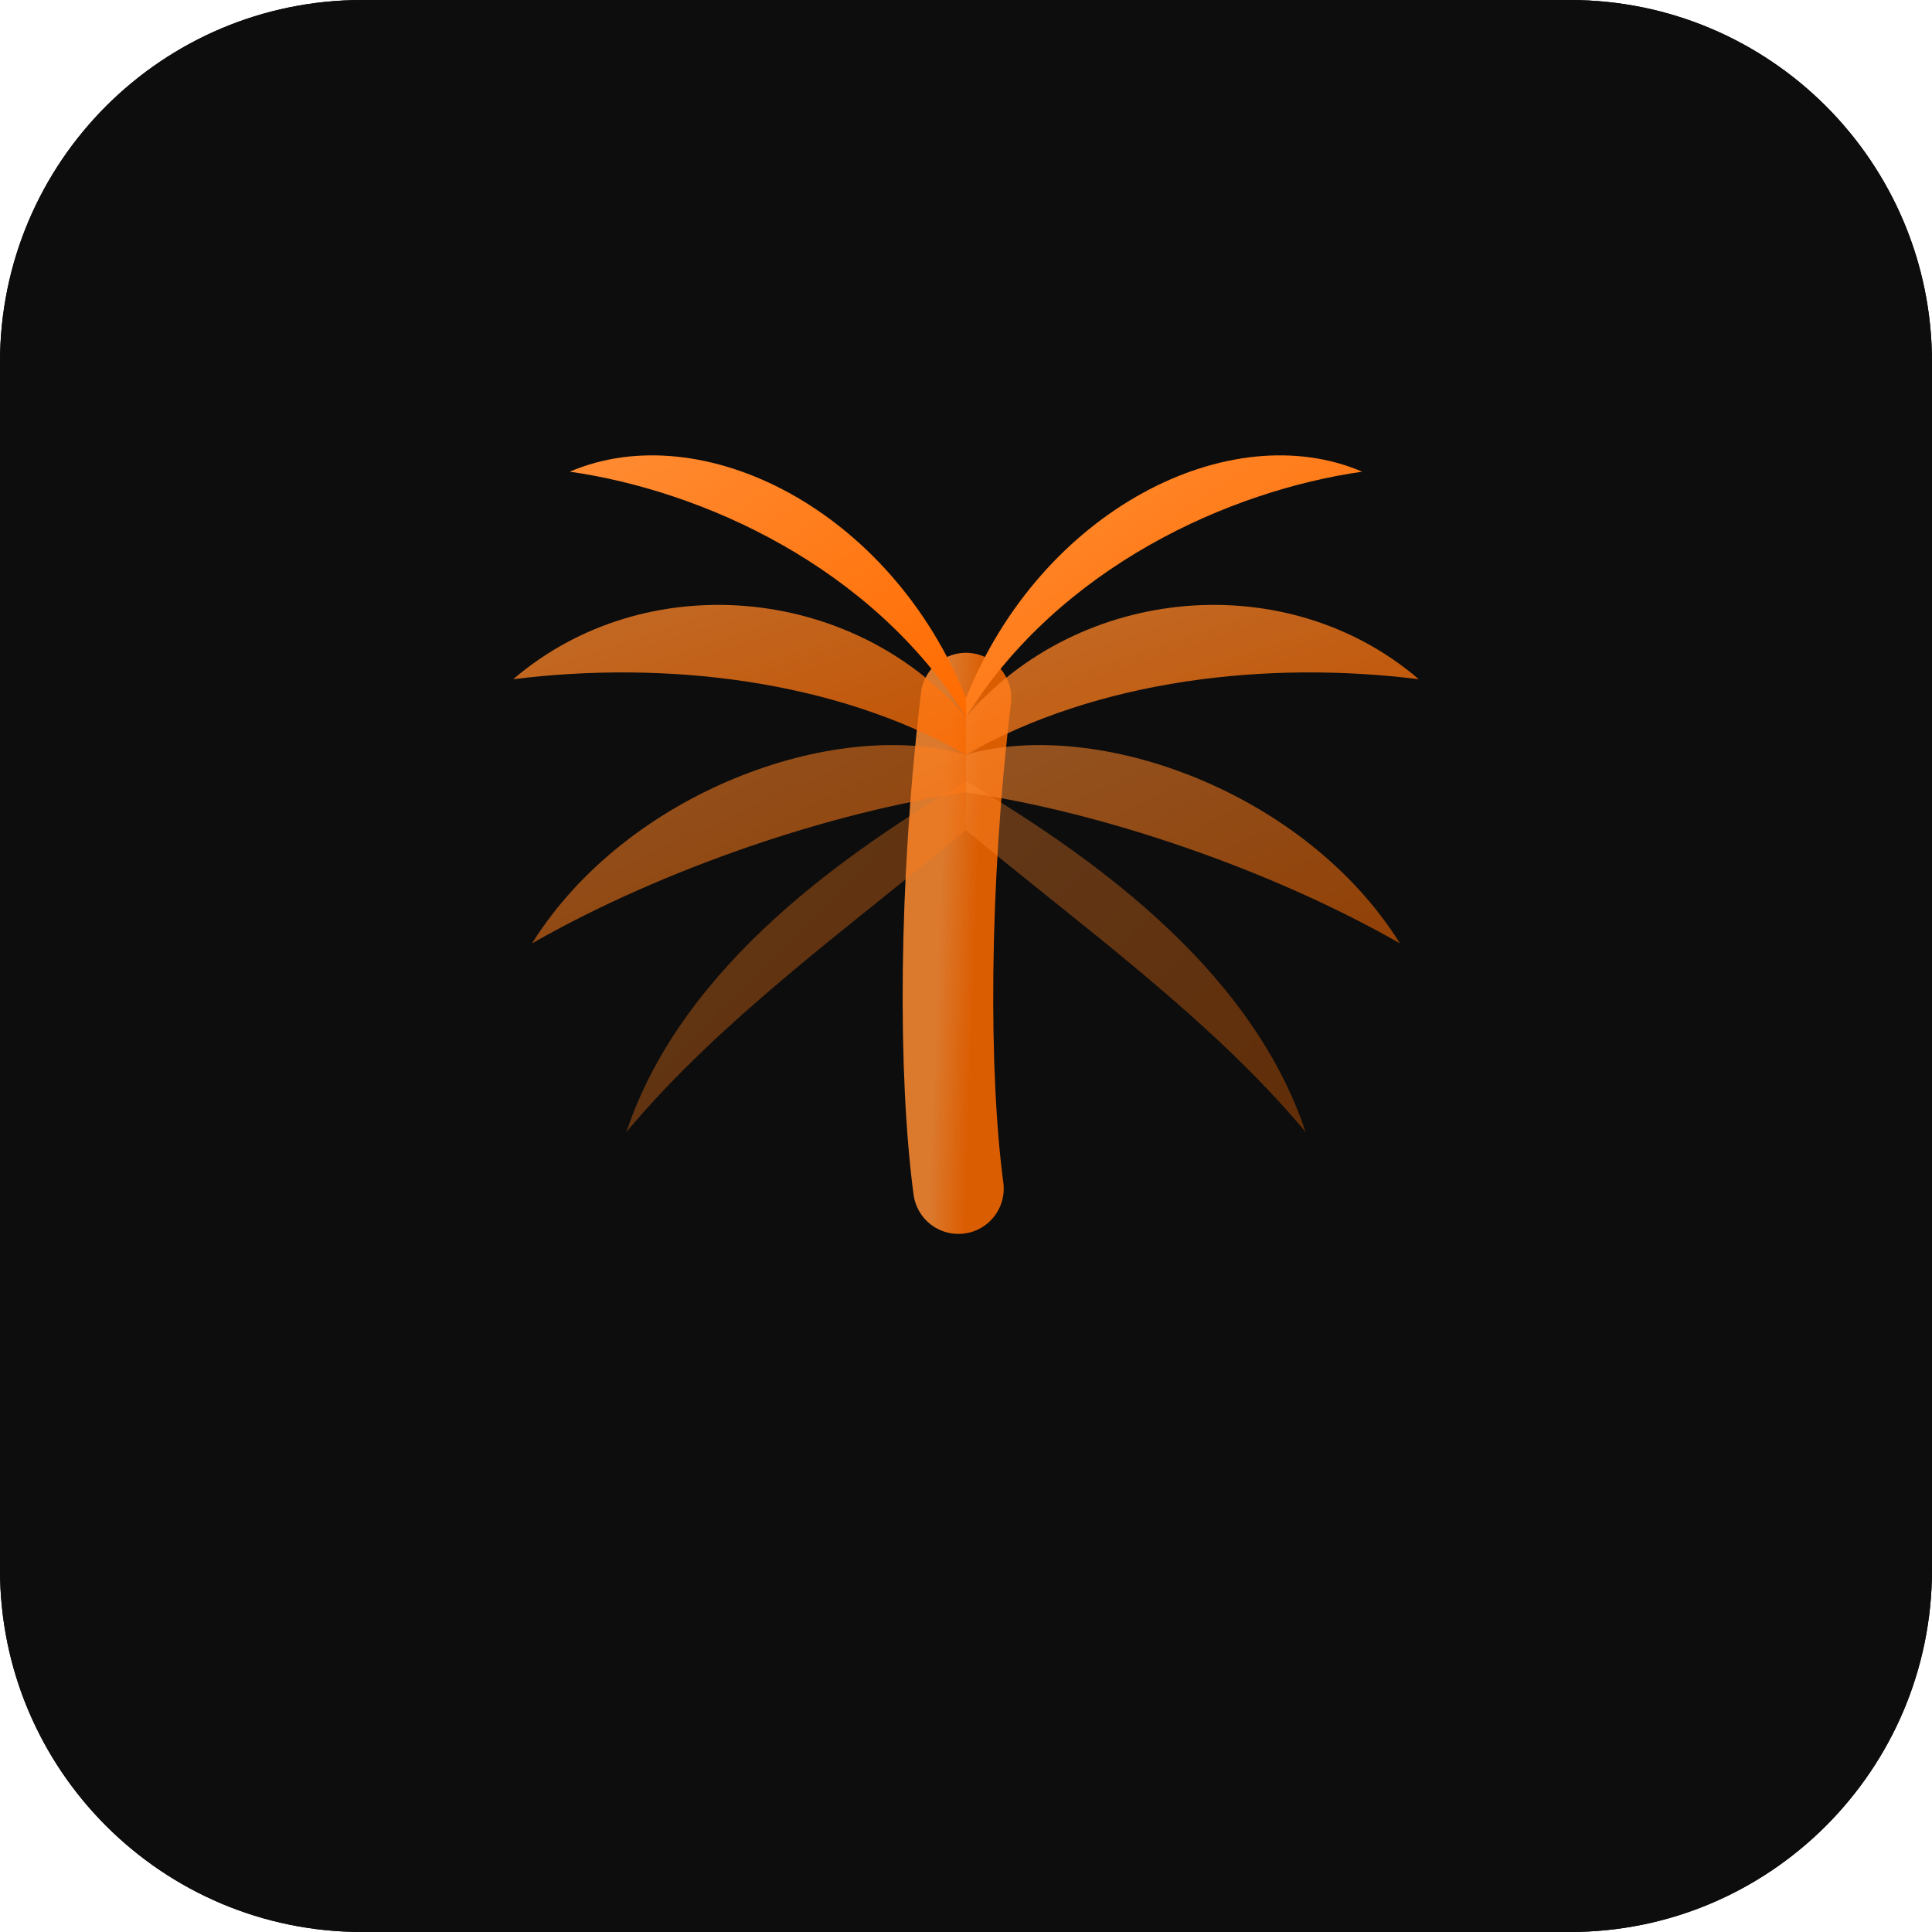
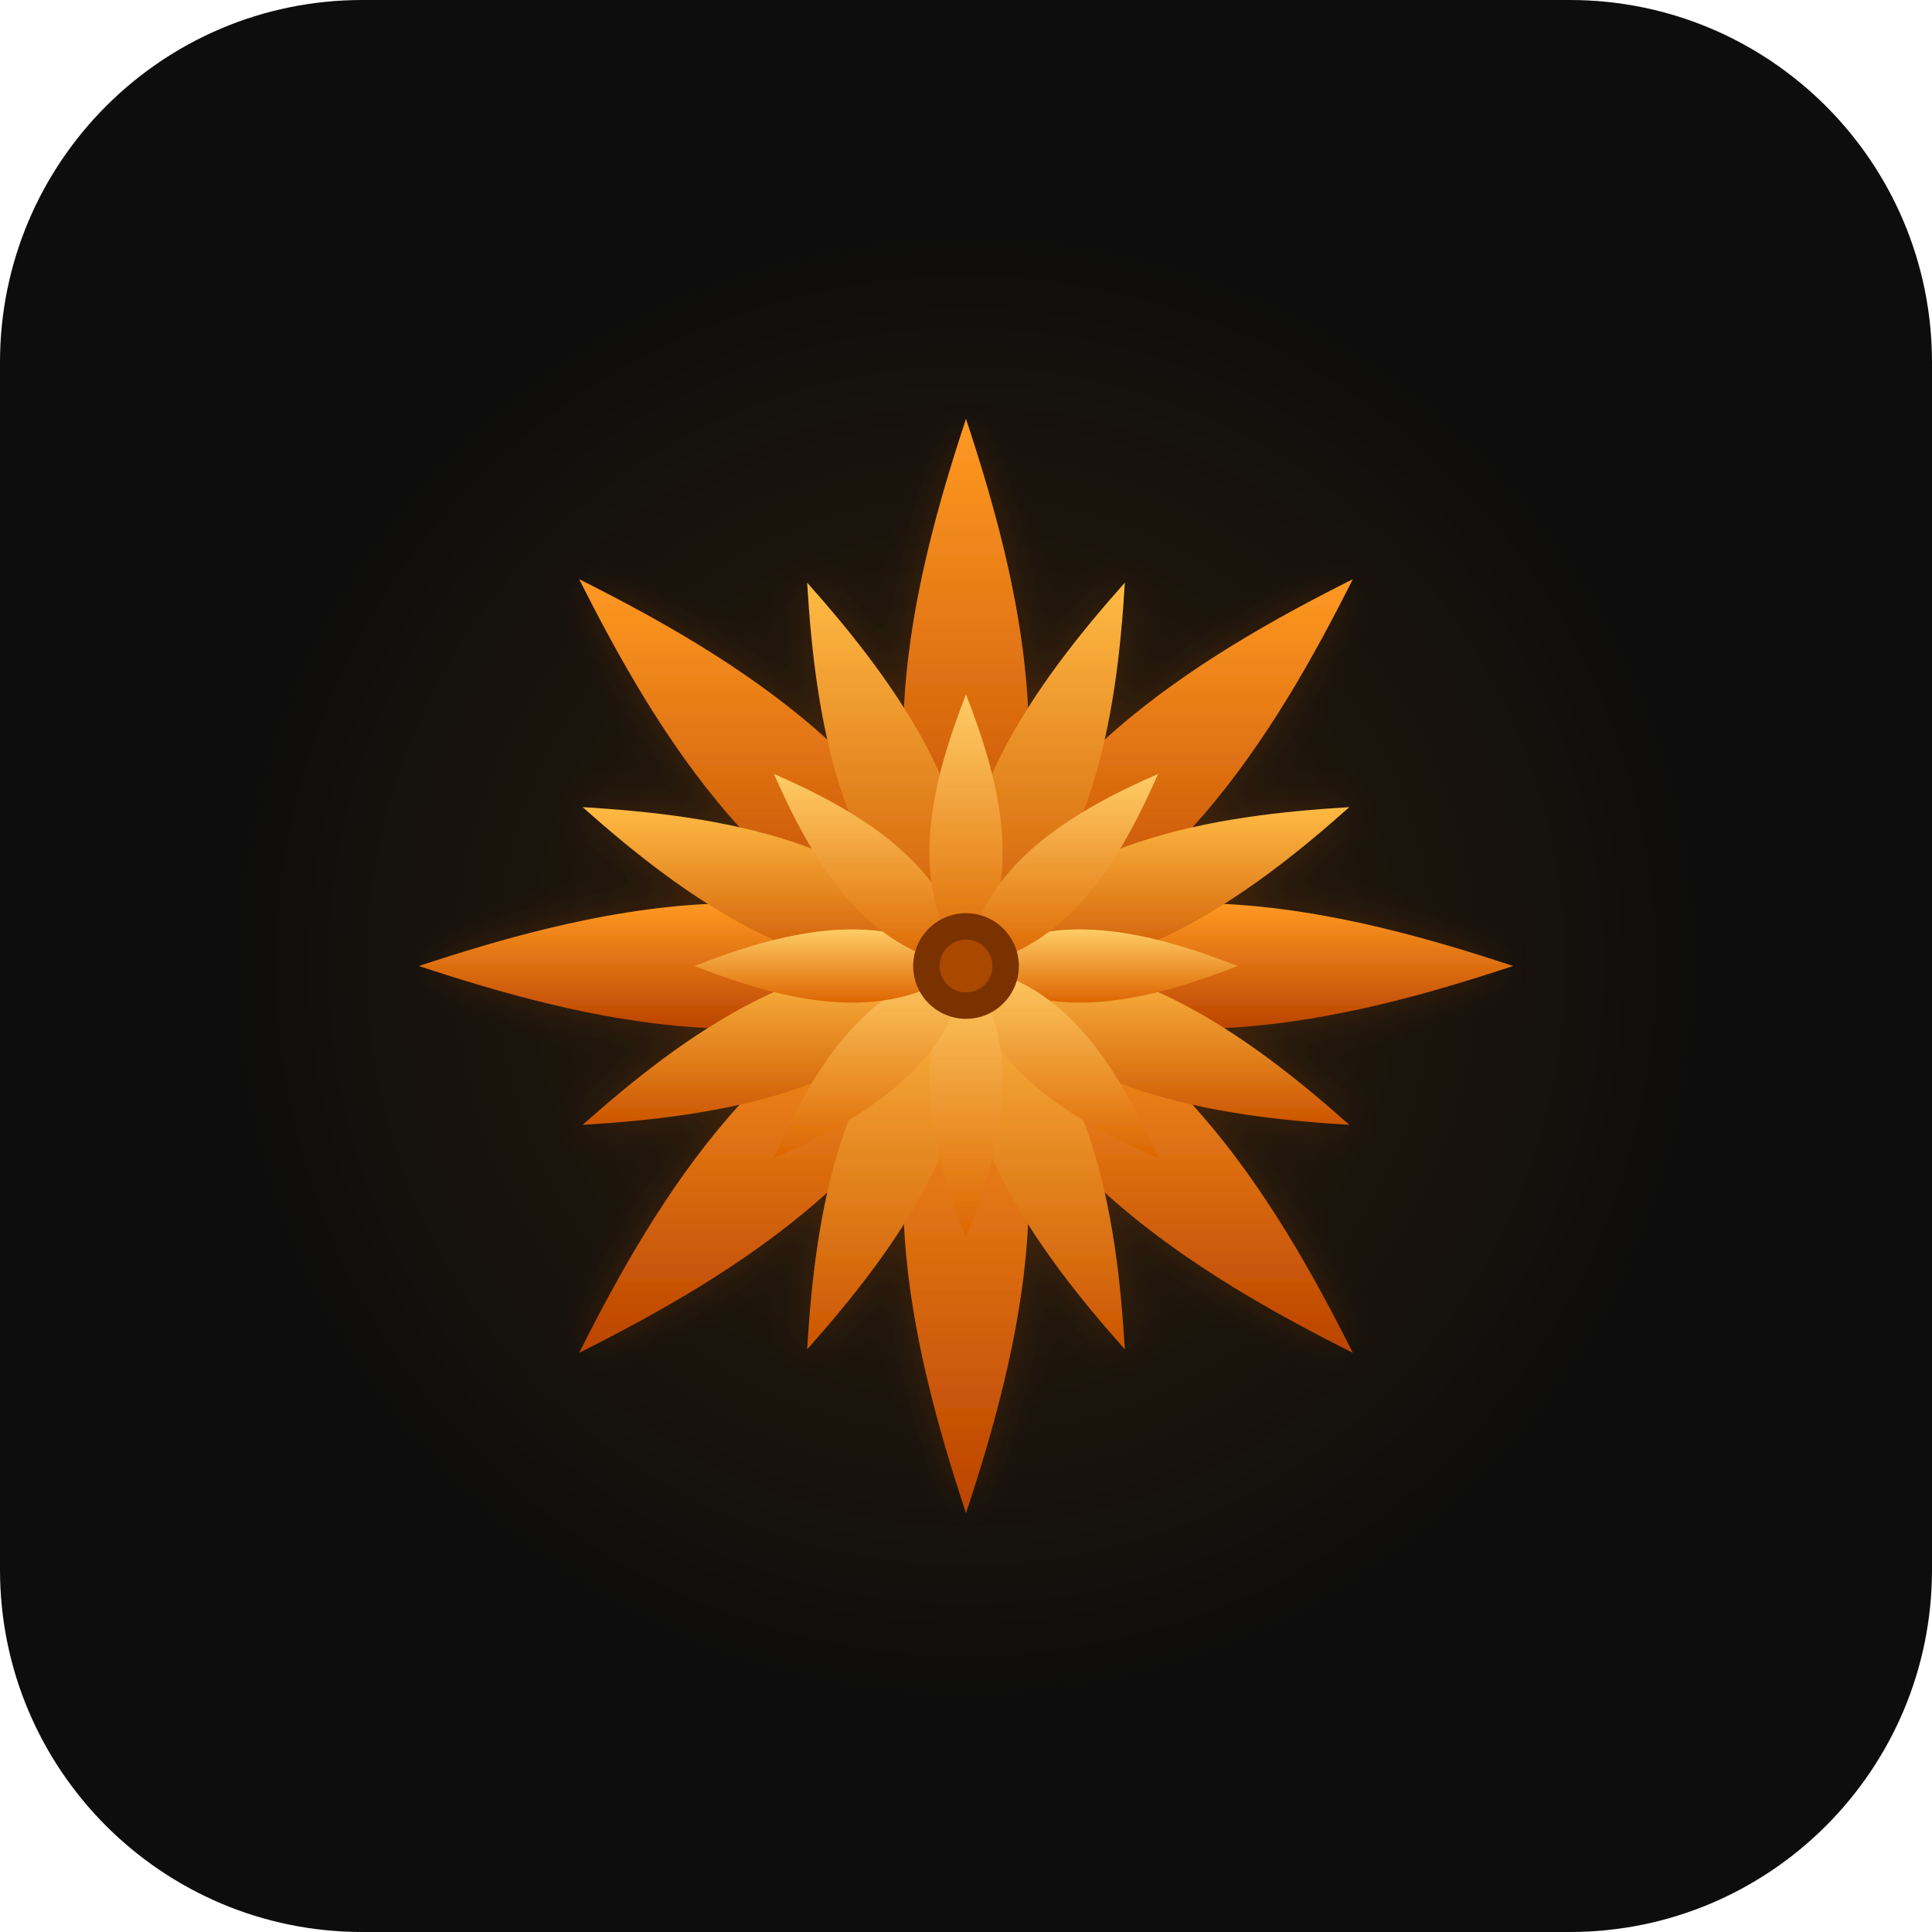
<svg xmlns="http://www.w3.org/2000/svg" viewBox="0 0 512 512" fill="none">
  <defs>
-     <linearGradient id="glow" x1="0" y1="0" x2="1" y2="1">
-       <stop offset="0%" stop-color="#FF8C33" />
-       <stop offset="100%" stop-color="#FF6B00" />
+     <linearGradient id="leafOuter" x1="0.5" y1="0" x2="0.5" y2="1">
+       <stop offset="0%" stop-color="#FF9922" />
+       <stop offset="100%" stop-color="#BB4400" />
    </linearGradient>
-     <clipPath id="rounded">
-       <rect width="512" height="512" rx="96" />
-     </clipPath>
+     <linearGradient id="leafMid" x1="0.5" y1="0" x2="0.5" y2="1">
+       <stop offset="0%" stop-color="#FFBB44" />
+       <stop offset="100%" stop-color="#CC5500" />
+     </linearGradient>
+     <linearGradient id="leafInner" x1="0.5" y1="0" x2="0.5" y2="1">
+       <stop offset="0%" stop-color="#FFCC66" />
+       <stop offset="100%" stop-color="#DD6600" />
+     </linearGradient>
+     <radialGradient id="glow" cx="50%" cy="50%" r="50%">
+       <stop offset="0%" stop-color="#FF8800" stop-opacity="0.15" />
+       <stop offset="100%" stop-color="#FF8800" stop-opacity="0" />
+     </radialGradient>
+     <filter id="shadow" x="-10%" y="-10%" width="120%" height="120%">
+       <feDropShadow dx="0" dy="0" stdDeviation="5" flood-color="#FF6600" flood-opacity="0.15" />
+     </filter>
  </defs>
-   <g clip-path="url(#rounded)">
-     <rect width="512" height="512" fill="#0D0D0D" />
+   <rect width="512" height="512" rx="96" fill="#0D0D0D" />
+   <circle cx="256" cy="256" r="200" fill="url(#glow)" />
+   <g filter="url(#shadow)">
+     <path d="M 256.0 256.0 C 299.5 284.8, 357.5 270.4, 401.0 256.0 C 357.5 241.6, 299.5 227.2, 256.0 256.0 Z" fill="url(#leafOuter)" />
+     <path d="M 256.0 256.0 C 266.4 307.1, 317.6 338.0, 358.5 358.5 C 338.0 317.6, 307.1 266.4, 256.0 256.0 Z" fill="url(#leafOuter)" />
+     <path d="M 256.0 256.0 C 227.2 299.5, 241.6 357.5, 256.0 401.0 C 270.4 357.5, 284.8 299.5, 256.0 256.0 Z" fill="url(#leafOuter)" />
+     <path d="M 256.0 256.0 C 204.9 266.4, 174.0 317.6, 153.5 358.5 C 194.4 338.0, 245.6 307.1, 256.0 256.0 Z" fill="url(#leafOuter)" />
+     <path d="M 256.0 256.0 C 212.5 227.2, 154.5 241.6, 111.0 256.0 C 154.5 270.4, 212.5 284.8, 256.0 256.0 Z" fill="url(#leafOuter)" />
+     <path d="M 256.0 256.0 C 245.6 204.9, 194.4 174.0, 153.5 153.5 C 174.0 194.4, 204.9 245.6, 256.0 256.0 Z" fill="url(#leafOuter)" />
+     <path d="M 256.0 256.0 C 284.8 212.5, 270.4 154.5, 256.0 111.0 C 241.6 154.5, 227.2 212.5, 256.0 256.0 Z" fill="url(#leafOuter)" />
+     <path d="M 256.0 256.0 C 307.1 245.6, 338.0 194.4, 358.5 153.5 C 317.6 174.0, 266.4 204.9, 256.0 256.0 Z" fill="url(#leafOuter)" />
+     <path d="M 256.0 256.0 C 277.8 289.7, 322.8 296.0, 357.6 298.1 C 331.5 274.9, 295.2 247.6, 256.0 256.0 Z" fill="url(#leafMid)" />
+     <path d="M 256.0 256.0 C 247.6 295.2, 274.9 331.5, 298.1 357.6 C 296.0 322.8, 289.7 277.8, 256.0 256.0 Z" fill="url(#leafMid)" />
+     <path d="M 256.0 256.0 C 222.3 277.8, 216.0 322.8, 213.9 357.6 C 237.1 331.5, 264.4 295.2, 256.0 256.0 Z" fill="url(#leafMid)" />
+     <path d="M 256.0 256.0 C 216.8 247.6, 180.5 274.9, 154.4 298.1 C 189.2 296.0, 234.2 289.7, 256.0 256.0 Z" fill="url(#leafMid)" />
+     <path d="M 256.0 256.0 C 234.2 222.3, 189.2 216.0, 154.4 213.9 C 180.5 237.1, 216.8 264.4, 256.0 256.0 Z" fill="url(#leafMid)" />
+     <path d="M 256.0 256.0 C 264.4 216.8, 237.1 180.5, 213.9 154.4 C 216.0 189.2, 222.3 234.2, 256.0 256.0 Z" fill="url(#leafMid)" />
+     <path d="M 256.0 256.0 C 289.7 234.2, 296.0 189.2, 298.1 154.4 C 274.9 180.5, 247.6 216.8, 256.0 256.0 Z" fill="url(#leafMid)" />
+     <path d="M 256.0 256.0 C 295.2 264.4, 331.5 237.1, 357.6 213.9 C 322.8 216.0, 277.8 222.3, 256.0 256.0 Z" fill="url(#leafMid)" />
+     <path d="M 256.0 256.0 C 277.6 272.8, 306.4 264.4, 328.0 256.0 C 306.4 247.6, 277.6 239.2, 256.0 256.0 Z" fill="url(#leafInner)" />
+     <path d="M 256.0 256.0 C 259.4 283.2, 285.7 297.6, 306.9 306.9 C 297.6 285.7, 283.2 259.4, 256.0 256.0 Z" fill="url(#leafInner)" />
+     <path d="M 256.0 256.0 C 239.2 277.6, 247.6 306.4, 256.0 328.0 C 264.4 306.4, 272.8 277.6, 256.0 256.0 Z" fill="url(#leafInner)" />
+     <path d="M 256.0 256.0 C 228.8 259.4, 214.4 285.7, 205.1 306.9 C 226.3 297.6, 252.6 283.2, 256.0 256.0 Z" fill="url(#leafInner)" />
+     <path d="M 256.0 256.0 C 234.4 239.2, 205.6 247.6, 184.0 256.0 C 205.6 264.4, 234.4 272.8, 256.0 256.0 Z" fill="url(#leafInner)" />
+     <path d="M 256.0 256.0 C 252.6 228.8, 226.3 214.4, 205.1 205.1 C 214.4 226.3, 228.8 252.6, 256.0 256.0 Z" fill="url(#leafInner)" />
+     <path d="M 256.0 256.0 C 272.8 234.4, 264.4 205.6, 256.0 184.0 C 247.6 205.6, 239.2 234.4, 256.0 256.0 Z" fill="url(#leafInner)" />
+     <path d="M 256.0 256.0 C 283.2 252.6, 297.6 226.3, 306.9 205.1 C 285.7 214.4, 259.4 228.8, 256.0 256.0 Z" fill="url(#leafInner)" />
  </g>
-   <rect width="512" height="512" rx="96" fill="#0D0D0D" />
-   <g transform="translate(256, 265)">
-     <path d="M-2 50 C-6 20, -6 -30, 0 -80" stroke="url(#glow)" stroke-width="24" fill="none" stroke-linecap="round" opacity="0.85" />
-     <path d="M0 -80 C20 -130, 70 -155, 105 -140 C70 -135, 25 -115, 0 -75" fill="url(#glow)" />
-     <path d="M0 -80 C-20 -130, -70 -155, -105 -140 C-70 -135, -25 -115, 0 -75" fill="url(#glow)" />
-     <path d="M0 -75 C30 -110, 85 -115, 120 -85 C80 -90, 35 -85, 0 -65" fill="url(#glow)" opacity="0.75" />
-     <path d="M0 -75 C-30 -110, -85 -115, -120 -85 C-80 -90, -35 -85, 0 -65" fill="url(#glow)" opacity="0.75" />
-     <path d="M0 -65 C35 -75, 90 -55, 115 -15 C80 -35, 35 -50, 0 -55" fill="url(#glow)" opacity="0.55" />
-     <path d="M0 -65 C-35 -75, -90 -55, -115 -15 C-80 -35, -35 -50, 0 -55" fill="url(#glow)" opacity="0.55" />
-     <path d="M0 -58 C30 -40, 75 -10, 90 35 C65 5, 30 -20, 0 -45" fill="url(#glow)" opacity="0.35" />
-     <path d="M0 -58 C-30 -40, -75 -10, -90 35 C-65 5, -30 -20, 0 -45" fill="url(#glow)" opacity="0.35" />
-   </g>
+   <circle cx="256" cy="256" r="14" fill="#7A3200" />
+   <circle cx="256" cy="256" r="7" fill="#AA4800" />
</svg>
